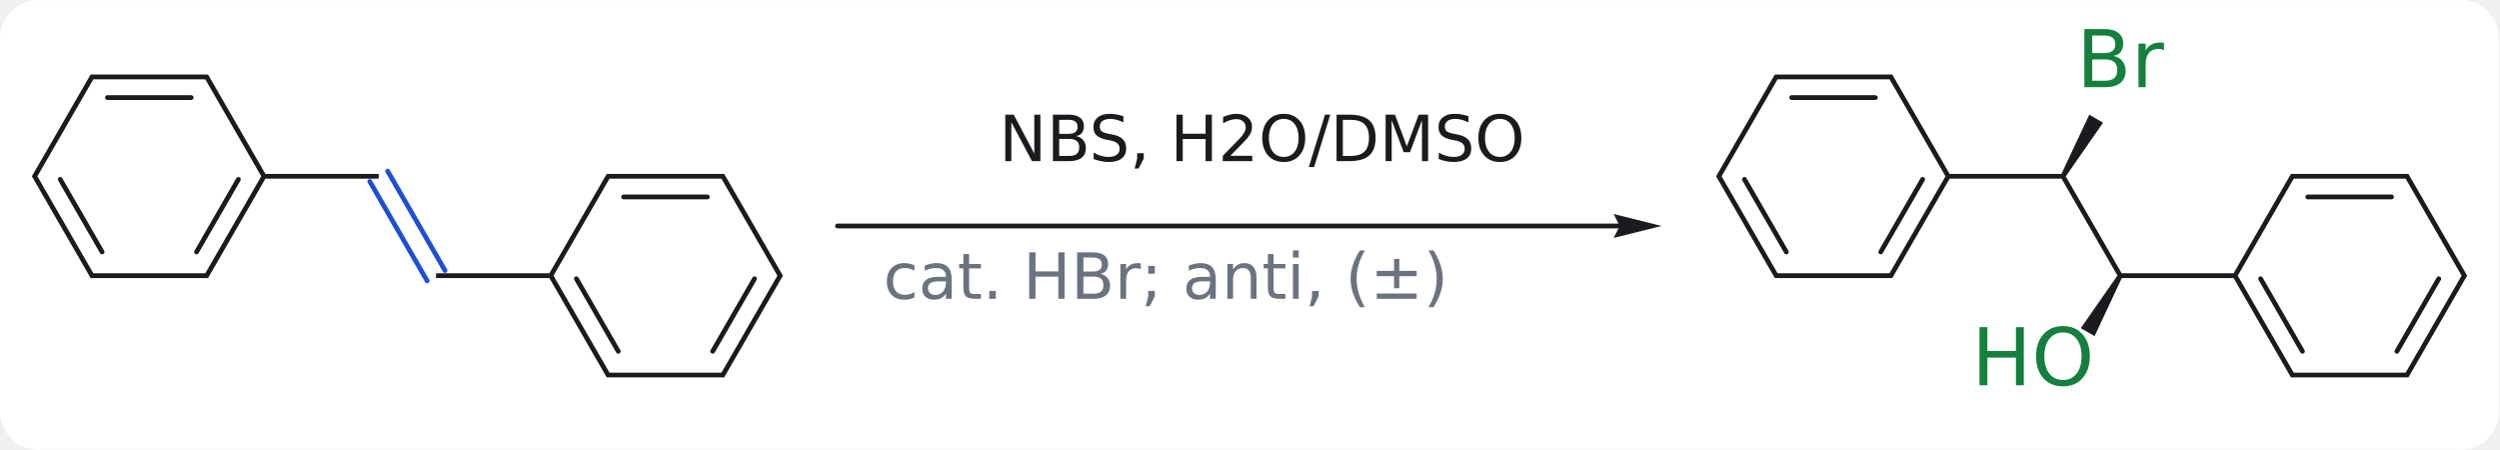
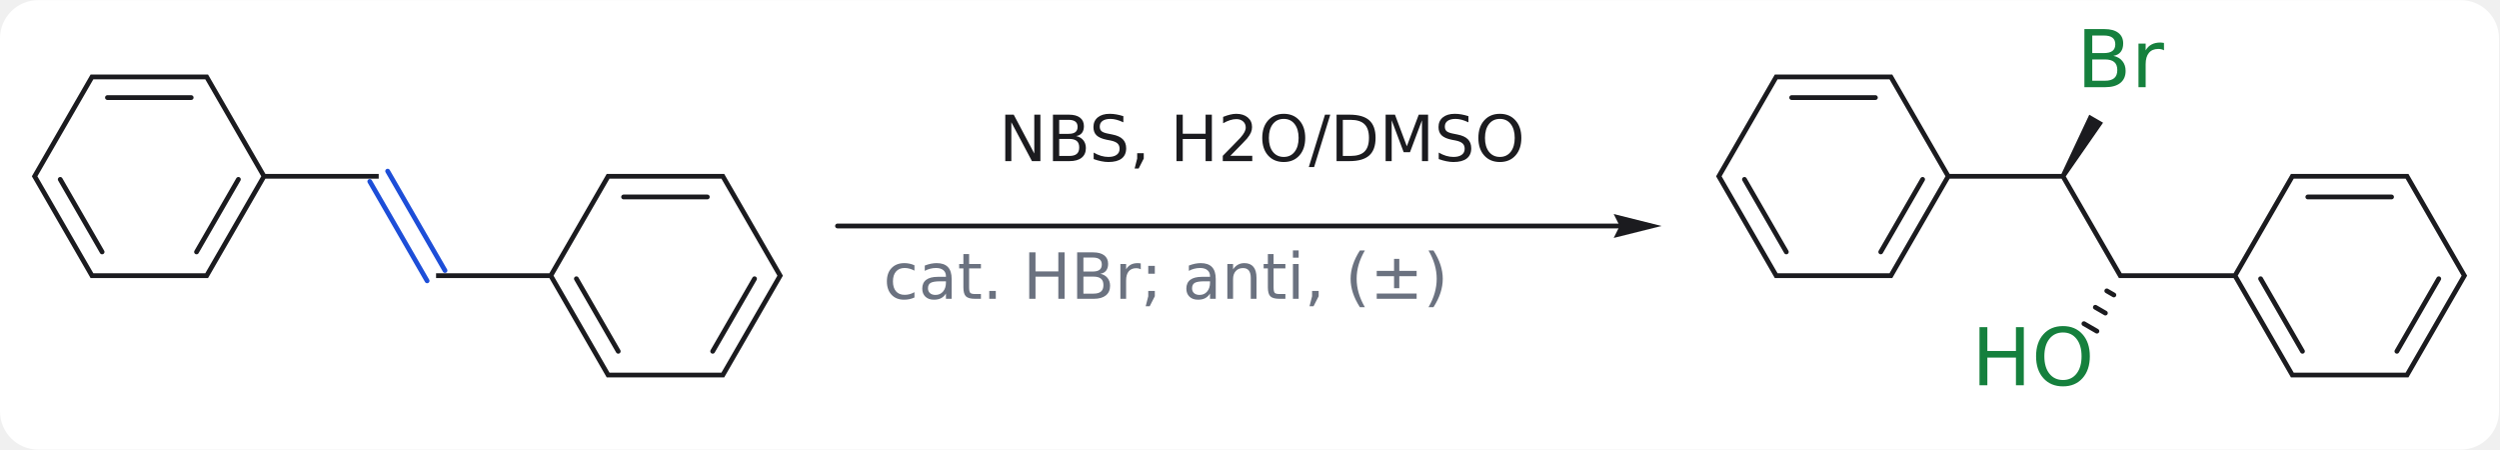
<svg xmlns="http://www.w3.org/2000/svg" viewBox="-12.677 -82.667 915.082 164.518" width="567" height="102">
  <style>.c-ink.fill{fill:#1b1b1f}.c-ink.stroke{stroke:#1b1b1f}.c-arrow.fill{fill:#c2410c}.c-arrow.stroke{stroke:#c2410c}.c-nu.fill{fill:#1d4ed8}.c-nu.stroke{stroke:#1d4ed8}.c-el.fill{fill:#b91c1c}.c-el.stroke{stroke:#b91c1c}.c-good.fill{fill:#15803d}.c-good.stroke{stroke:#15803d}.c-muted.fill{fill:#6b7280}.c-muted.stroke{stroke:#6b7280}.card{fill:#ffffff}@media (prefers-color-scheme: dark){.c-ink.fill{fill:#e6e6ea}.c-ink.stroke{stroke:#e6e6ea}.c-arrow.fill{fill:#ff9f5a}.c-arrow.stroke{stroke:#ff9f5a}.c-nu.fill{fill:#8ab4ff}.c-nu.stroke{stroke:#8ab4ff}.c-el.fill{fill:#ff8a8a}.c-el.stroke{stroke:#ff8a8a}.c-good.fill{fill:#6ee7a0}.c-good.stroke{stroke:#6ee7a0}.c-muted.fill{fill:#9ca3af}.c-muted.stroke{stroke:#9ca3af}.card{fill:#1e1e1e}}</style>
  <rect class="card" x="-12.677" y="-82.667" width="915.082" height="164.518" rx="14" />
  <line class="c-ink stroke" x1="24.712" y1="9.496" x2="9.382" y2="-17.056" stroke-width="1.75" stroke-linecap="round" />
  <line class="c-ink stroke" x1="26.67" y1="-46.998" x2="57.33" y2="-46.998" stroke-width="1.75" stroke-linecap="round" />
  <path class="c-nu stroke" d="M129.274 -20.076 L150.274 16.296 " fill="none" stroke-width="1.75" stroke-linecap="round" stroke-linejoin="round" />
  <path class="c-nu stroke" d="M122.726 -16.296 L143.726 20.076 " fill="none" stroke-width="1.75" stroke-linecap="round" stroke-linejoin="round" />
  <line class="c-ink stroke" x1="198.382" y1="19.316" x2="213.712" y2="45.868" stroke-width="1.75" stroke-linecap="round" />
  <line class="c-ink stroke" x1="248.288" y1="45.868" x2="263.618" y2="19.316" stroke-width="1.75" stroke-linecap="round" />
  <line class="c-ink stroke" x1="246.33" y1="-10.626" x2="215.67" y2="-10.626" stroke-width="1.75" stroke-linecap="round" />
  <line class="c-ink stroke" x1="74.618" y1="-17.056" x2="59.288" y2="9.496" stroke-width="1.75" stroke-linecap="round" />
  <line class="c-ink stroke" x1="641.44" y1="9.496" x2="626.11" y2="-17.056" stroke-width="1.75" stroke-linecap="round" />
  <line class="c-ink stroke" x1="643.398" y1="-46.998" x2="674.058" y2="-46.998" stroke-width="1.75" stroke-linecap="round" />
+   <line class="c-ink stroke" x1="758.784" y1="23.751" x2="761.38" y2="25.25" stroke-width="1.75" stroke-linecap="round" />
+   <line class="c-ink stroke" x1="754.598" y1="29.754" x2="758.274" y2="31.877" stroke-width="1.75" stroke-linecap="round" />
+   <line class="c-ink stroke" x1="750.412" y1="35.757" x2="755.168" y2="38.503" stroke-width="1.75" stroke-linecap="round" />
  <line class="c-ink stroke" x1="815.11" y1="19.316" x2="830.44" y2="45.868" stroke-width="1.75" stroke-linecap="round" />
  <line class="c-ink stroke" x1="865.016" y1="45.868" x2="880.346" y2="19.316" stroke-width="1.75" stroke-linecap="round" />
  <line class="c-ink stroke" x1="863.058" y1="-10.626" x2="832.398" y2="-10.626" stroke-width="1.75" stroke-linecap="round" />
  <line class="c-ink stroke" x1="691.346" y1="-17.056" x2="676.016" y2="9.496" stroke-width="1.75" stroke-linecap="round" />
-   <path class="c-ink fill stroke" d="M62.495 17.311 L21.505 17.311 L20.495 19.061 L63.505 19.061 Z M21.505 17.311 L1.01 -18.186 L-1.01 -18.186 L20.495 19.061 Z M1.01 -18.186 L21.505 -53.683 L20.495 -55.433 L-1.01 -18.186 Z M21.505 -53.683 L62.495 -53.683 L63.505 -55.433 L20.495 -55.433 Z M62.495 -53.683 L82.99 -18.186 L84 -18.186 L84.505 -19.061 L63.505 -55.433 Z M84.505 -17.311 L126 -17.311 L126 -19.061 L84.505 -19.061 L84 -18.186 Z M147 19.061 L188.495 19.061 L189 18.186 L188.495 17.311 L147 17.311 Z M188.495 19.061 L209.495 55.433 L210.505 53.683 L190.01 18.186 L189 18.186 Z M209.495 55.433 L252.505 55.433 L251.495 53.683 L210.505 53.683 Z M252.505 55.433 L274.01 18.186 L271.99 18.186 L251.495 53.683 Z M274.01 18.186 L252.505 -19.061 L251.495 -17.311 L271.99 18.186 Z M252.505 -19.061 L209.495 -19.061 L210.505 -17.311 L251.495 -17.311 Z M82.99 -18.186 L62.495 17.311 L63.505 19.061 L84.505 -17.311 L84 -18.186 Z M209.495 -19.061 L188.495 17.311 L189 18.186 L190.01 18.186 L210.505 -17.311 Z M679.223 17.311 L638.233 17.311 L637.223 19.061 L680.233 19.061 Z M638.233 17.311 L617.738 -18.186 L615.718 -18.186 L637.223 19.061 Z M617.738 -18.186 L638.233 -53.683 L637.223 -55.433 L615.718 -18.186 Z M638.233 -53.683 L679.223 -53.683 L680.233 -55.433 L637.223 -55.433 Z M679.223 -53.683 L699.718 -18.186 L700.728 -18.186 L701.233 -19.061 L680.233 -55.433 Z M701.233 -17.311 L742.223 -17.311 L742.728 -18.186 L742.195 -19.061 L701.233 -19.061 L700.728 -18.186 Z M743.762 -18.146 L757.421 -37.802 L752.37 -40.718 L742.176 -19.061 L742.728 -18.186 Z M742.223 -17.311 L762.704 18.162 L763.728 18.186 L764.233 17.311 L743.752 -18.162 L742.728 -18.186 Z M762.694 18.145 L749.265 37.403 L754.317 40.32 L764.281 19.061 L763.728 18.186 Z M764.261 19.061 L805.223 19.061 L805.728 18.186 L805.223 17.311 L764.233 17.311 L763.728 18.186 Z M805.223 19.061 L826.223 55.433 L827.233 53.683 L806.738 18.186 L805.728 18.186 Z M826.223 55.433 L869.233 55.433 L868.223 53.683 L827.233 53.683 Z M869.233 55.433 L890.738 18.186 L888.718 18.186 L868.223 53.683 Z M890.738 18.186 L869.233 -19.061 L868.223 -17.311 L888.718 18.186 Z M869.233 -19.061 L826.223 -19.061 L827.233 -17.311 L868.223 -17.311 Z M699.718 -18.186 L679.223 17.311 L680.233 19.061 L701.233 -17.311 L700.728 -18.186 Z M826.223 -19.061 L805.223 17.311 L805.728 18.186 L806.738 18.186 L827.233 -17.311 Z " stroke-width="0" stroke-linecap="round" stroke-linejoin="round" />
+   <path class="c-ink fill stroke" d="M62.495 17.311 L21.505 17.311 L20.495 19.061 L63.505 19.061 Z M21.505 17.311 L1.01 -18.186 L-1.01 -18.186 L20.495 19.061 Z M1.01 -18.186 L21.505 -53.683 L20.495 -55.433 L-1.01 -18.186 Z M21.505 -53.683 L62.495 -53.683 L63.505 -55.433 L20.495 -55.433 Z M62.495 -53.683 L82.99 -18.186 L84 -18.186 L84.505 -19.061 L63.505 -55.433 Z M84.505 -17.311 L126 -17.311 L126 -19.061 L84.505 -19.061 L84 -18.186 Z M147 19.061 L188.495 19.061 L189 18.186 L188.495 17.311 L147 17.311 Z M188.495 19.061 L209.495 55.433 L210.505 53.683 L190.01 18.186 L189 18.186 Z M209.495 55.433 L252.505 55.433 L251.495 53.683 L210.505 53.683 Z M252.505 55.433 L274.01 18.186 L271.99 18.186 L251.495 53.683 Z M274.01 18.186 L252.505 -19.061 L251.495 -17.311 L271.99 18.186 Z M252.505 -19.061 L209.495 -19.061 L210.505 -17.311 L251.495 -17.311 Z M82.99 -18.186 L62.495 17.311 L63.505 19.061 L84.505 -17.311 L84 -18.186 Z M209.495 -19.061 L188.495 17.311 L189 18.186 L190.01 18.186 L210.505 -17.311 Z M679.223 17.311 L638.233 17.311 L637.223 19.061 L680.233 19.061 Z M638.233 17.311 L617.738 -18.186 L615.718 -18.186 L637.223 19.061 Z M617.738 -18.186 L638.233 -53.683 L637.223 -55.433 L615.718 -18.186 Z M638.233 -53.683 L679.223 -53.683 L680.233 -55.433 L637.223 -55.433 Z M679.223 -53.683 L699.718 -18.186 L700.728 -18.186 L701.233 -19.061 L680.233 -55.433 Z M701.233 -17.311 L742.223 -17.311 L742.728 -18.186 L742.195 -19.061 L701.233 -19.061 L700.728 -18.186 Z M743.762 -18.146 L757.421 -37.802 L752.37 -40.718 L742.176 -19.061 L742.728 -18.186 Z M742.223 -17.311 L763.223 19.061 L764.233 17.311 L743.752 -18.162 L742.728 -18.186 Z M763.223 19.061 L805.223 19.061 L805.728 18.186 L805.223 17.311 L764.233 17.311 Z M805.223 19.061 L826.223 55.433 L827.233 53.683 L806.738 18.186 L805.728 18.186 Z M826.223 55.433 L869.233 55.433 L868.223 53.683 L827.233 53.683 Z M869.233 55.433 L890.738 18.186 L888.718 18.186 L868.223 53.683 Z M890.738 18.186 L869.233 -19.061 L868.223 -17.311 L888.718 18.186 Z M869.233 -19.061 L826.223 -19.061 L827.233 -17.311 L868.223 -17.311 Z M699.718 -18.186 L679.223 17.311 L680.233 19.061 L701.233 -17.311 L700.728 -18.186 Z M826.223 -19.061 L805.223 17.311 L805.728 18.186 L806.738 18.186 L827.233 -17.311 Z " stroke-width="0" stroke-linecap="round" stroke-linejoin="round" />
  <text class="c-good fill" xml:space="preserve" x="747.728" y="-71" font-family="DejaVu Sans, Noto Sans CJK KR, Noto Sans CJK JP, sans-serif" font-size="29.167" font-weight="normal" font-style="normal" text-decoration="none" dominant-baseline="text-before-edge">Br</text>
  <text class="c-good fill" xml:space="preserve" x="731.249" y="38.102" font-family="DejaVu Sans, Noto Sans CJK KR, Noto Sans CJK JP, sans-serif" font-size="29.167" font-weight="normal" font-style="normal" text-decoration="none" dominant-baseline="text-before-edge">O</text>
  <text class="c-good fill" xml:space="preserve" x="709.317" y="38.102" font-family="DejaVu Sans, Noto Sans CJK KR, Noto Sans CJK JP, sans-serif" font-size="29.167" font-weight="normal" font-style="normal" text-decoration="none" dominant-baseline="text-before-edge">H</text>
  <path class="c-ink stroke" d="M294 0 L591.353 0 " fill="none" stroke-width="1.75" stroke-linecap="round" stroke-linejoin="round" />
  <path class="c-ink fill stroke" d="M595.728 0 L578.228 -4.375 L580.415 0 L578.228 4.375 Z " stroke-width="0" stroke-linecap="round" stroke-linejoin="round" />
  <text class="c-ink fill" xml:space="preserve" x="353.136" y="-39.9" font-family="DejaVu Sans, Noto Sans CJK KR, Noto Sans CJK JP, sans-serif" font-size="23.333" font-weight="normal" font-style="normal" text-decoration="none" dominant-baseline="text-before-edge">NBS, H2O/DMSO</text>
  <text class="c-muted fill" xml:space="preserve" x="310.8" y="10.5" font-family="DejaVu Sans, Noto Sans CJK KR, Noto Sans CJK JP, sans-serif" font-size="23.333" font-weight="normal" font-style="normal" text-decoration="none" dominant-baseline="text-before-edge">cat. HBr; anti, (±)</text>
</svg>
